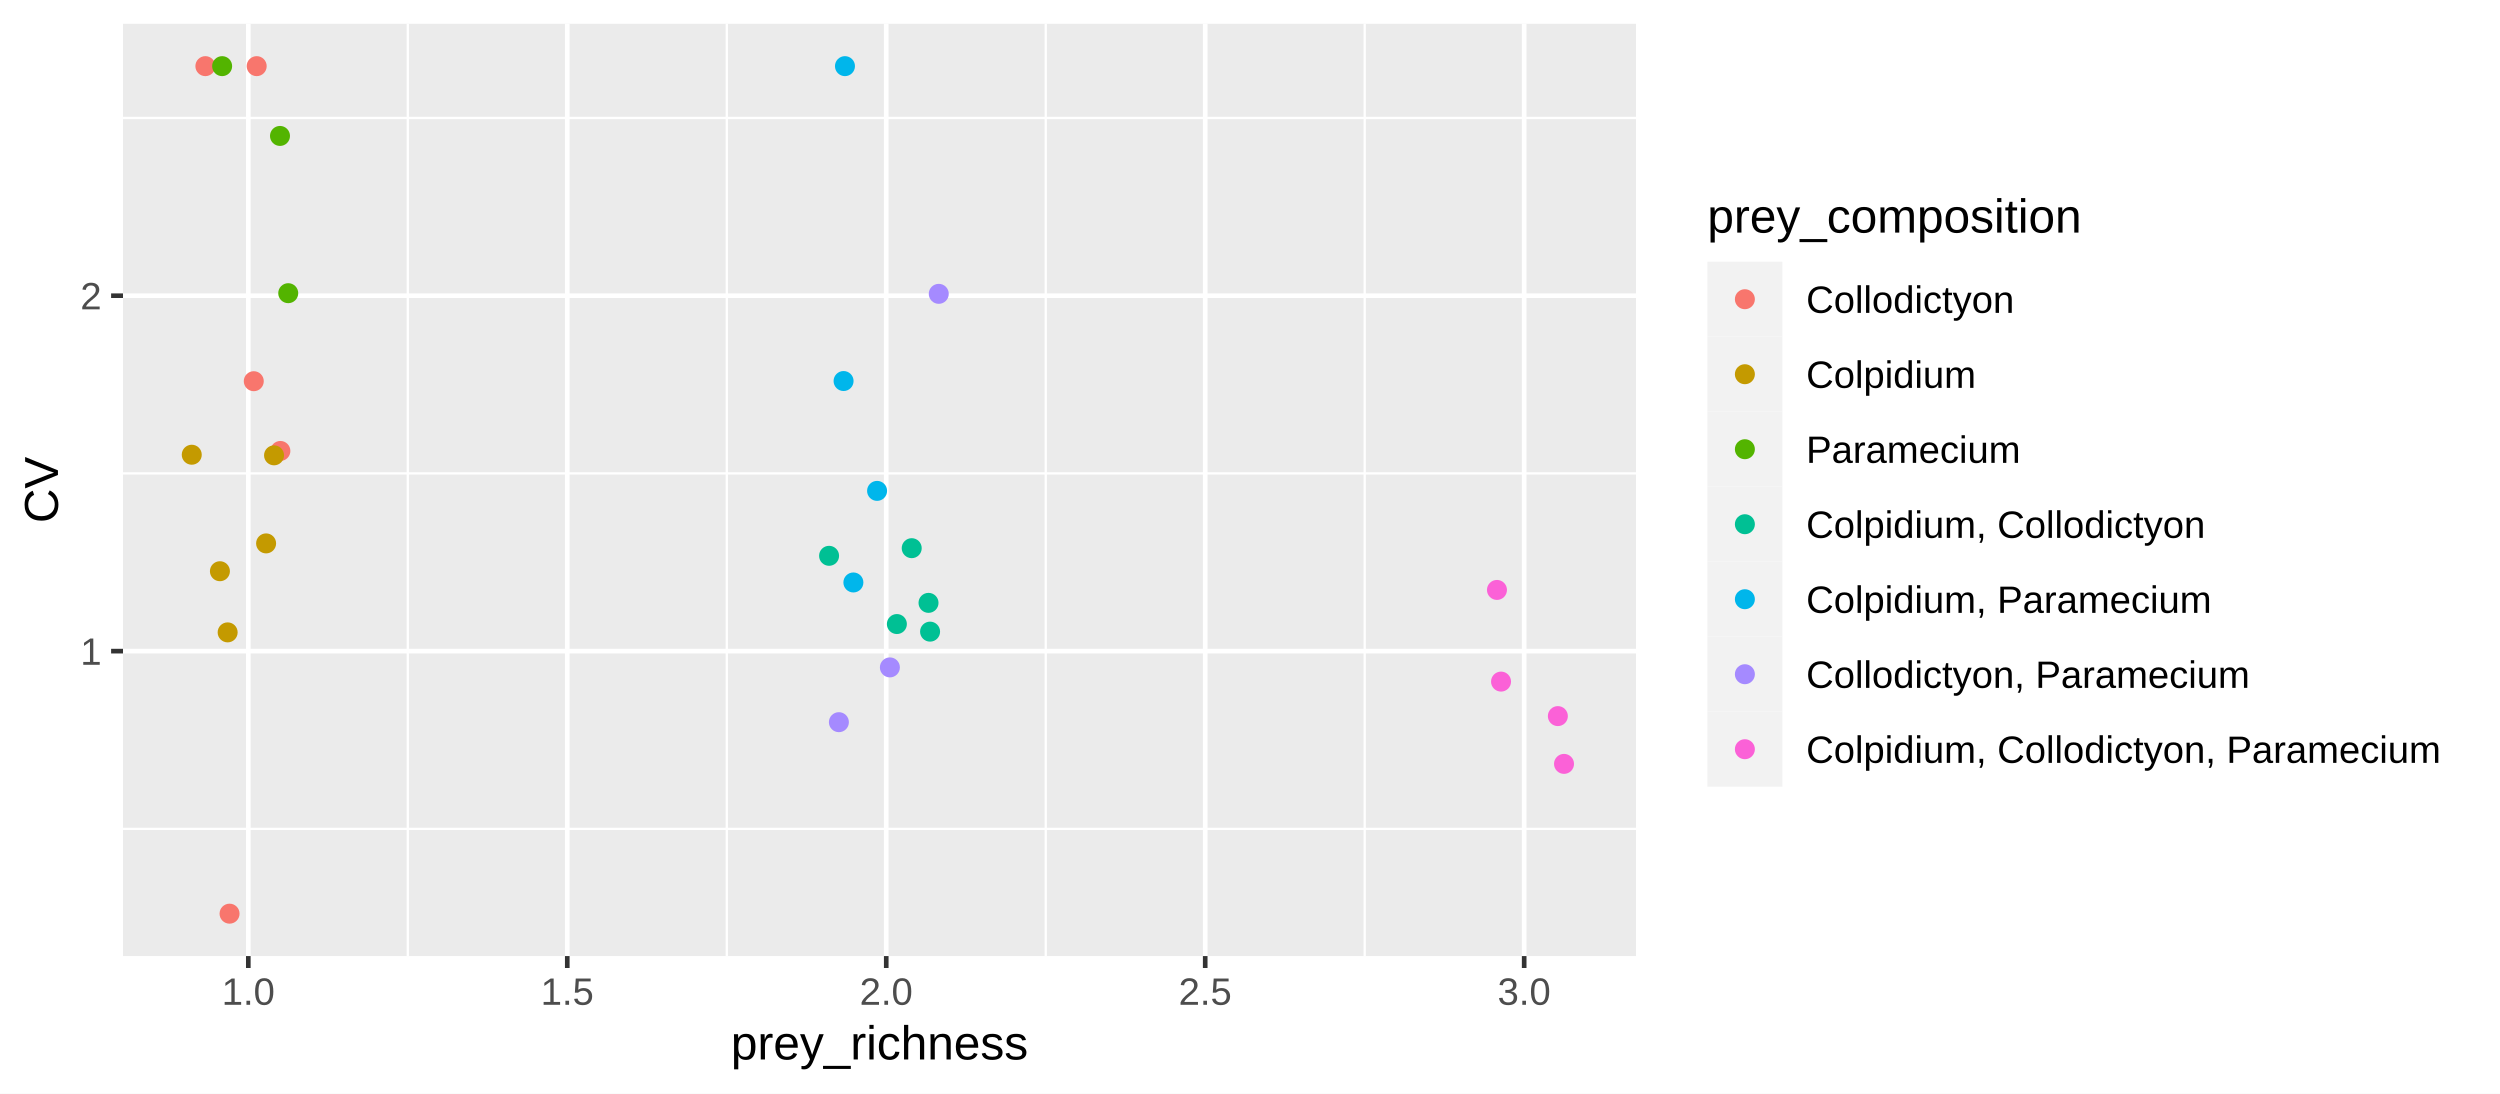
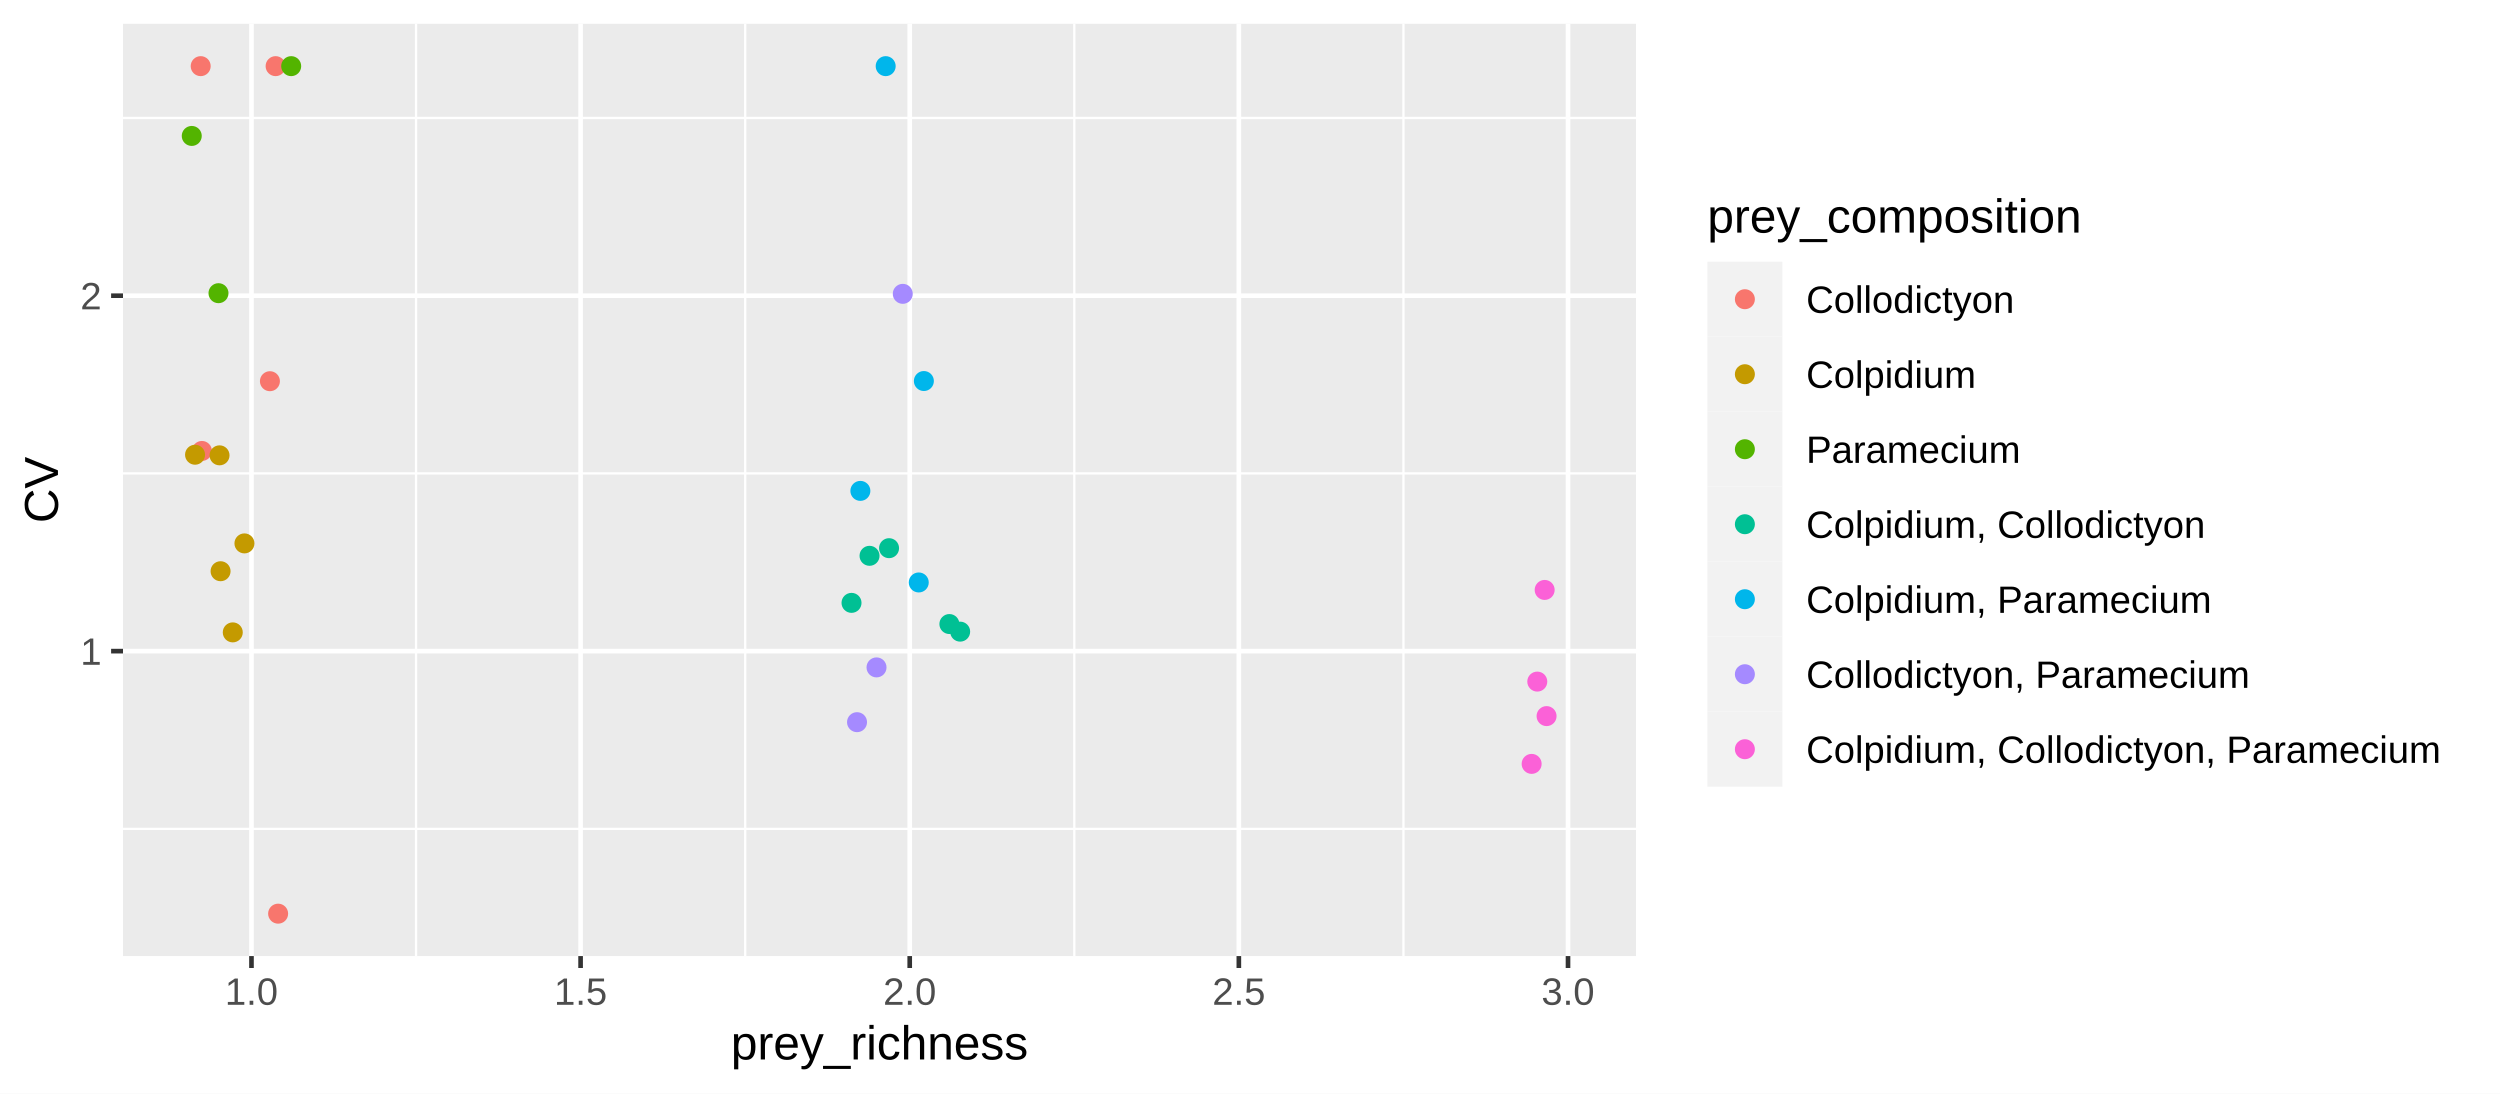
<svg xmlns="http://www.w3.org/2000/svg" viewBox="0 0 576.00 252.00">
  <defs>
    <style type="text/css">
    line, polyline, polygon, path, rect, circle {
      fill: none;
      stroke: #000000;
      stroke-linecap: round;
      stroke-linejoin: round;
      stroke-miterlimit: 10.00;
    }
  </style>
  </defs>
  <rect width="100%" height="100%" style="stroke: none; fill: #FFFFFF;" />
  <rect x="0" y="0.00" width="576.00" height="252.00" style="stroke-width: 1.07; stroke: none;" />
  <defs>
    <clipPath id="cpMjguMzR8Mzc2Ljk0fDIyMC4yOHw1LjQ4">
      <rect x="28.34" y="5.48" width="348.60" height="214.80" />
    </clipPath>
  </defs>
  <rect x="28.34" y="5.48" width="348.60" height="214.80" style="stroke-width: 1.07; stroke: none; fill: #EBEBEB;" clip-path="url(#cpMjguMzR8Mzc2Ljk0fDIyMC4yOHw1LjQ4)" />
  <polyline points="28.34,190.97 376.94,190.97 " style="stroke-width: 0.53; stroke: #FFFFFF; stroke-linecap: butt;" clip-path="url(#cpMjguMzR8Mzc2Ljk0fDIyMC4yOHw1LjQ4)" />
  <polyline points="28.34,109.07 376.94,109.07 " style="stroke-width: 0.53; stroke: #FFFFFF; stroke-linecap: butt;" clip-path="url(#cpMjguMzR8Mzc2Ljk0fDIyMC4yOHw1LjQ4)" />
  <polyline points="28.34,27.18 376.94,27.18 " style="stroke-width: 0.53; stroke: #FFFFFF; stroke-linecap: butt;" clip-path="url(#cpMjguMzR8Mzc2Ljk0fDIyMC4yOHw1LjQ4)" />
-   <polyline points="93.96,220.28 93.96,5.48 " style="stroke-width: 0.53; stroke: #FFFFFF; stroke-linecap: butt;" clip-path="url(#cpMjguMzR8Mzc2Ljk0fDIyMC4yOHw1LjQ4)" />
-   <polyline points="167.45,220.28 167.45,5.48 " style="stroke-width: 0.53; stroke: #FFFFFF; stroke-linecap: butt;" clip-path="url(#cpMjguMzR8Mzc2Ljk0fDIyMC4yOHw1LjQ4)" />
-   <polyline points="240.94,220.28 240.94,5.48 " style="stroke-width: 0.53; stroke: #FFFFFF; stroke-linecap: butt;" clip-path="url(#cpMjguMzR8Mzc2Ljk0fDIyMC4yOHw1LjQ4)" />
-   <polyline points="314.43,220.28 314.43,5.48 " style="stroke-width: 0.53; stroke: #FFFFFF; stroke-linecap: butt;" clip-path="url(#cpMjguMzR8Mzc2Ljk0fDIyMC4yOHw1LjQ4)" />
+   <polyline points="95.86,220.28 95.86,5.48 " style="stroke-width: 0.53; stroke: #FFFFFF; stroke-linecap: butt;" clip-path="url(#cpMjguMzR8Mzc2Ljk0fDIyMC4yOHw1LjQ4)" />
+   <polyline points="171.69,220.28 171.69,5.48 " style="stroke-width: 0.53; stroke: #FFFFFF; stroke-linecap: butt;" clip-path="url(#cpMjguMzR8Mzc2Ljk0fDIyMC4yOHw1LjQ4)" />
+   <polyline points="247.52,220.28 247.52,5.48 " style="stroke-width: 0.53; stroke: #FFFFFF; stroke-linecap: butt;" clip-path="url(#cpMjguMzR8Mzc2Ljk0fDIyMC4yOHw1LjQ4)" />
+   <polyline points="323.35,220.28 323.35,5.48 " style="stroke-width: 0.53; stroke: #FFFFFF; stroke-linecap: butt;" clip-path="url(#cpMjguMzR8Mzc2Ljk0fDIyMC4yOHw1LjQ4)" />
  <polyline points="28.34,150.02 376.94,150.02 " style="stroke-width: 1.07; stroke: #FFFFFF; stroke-linecap: butt;" clip-path="url(#cpMjguMzR8Mzc2Ljk0fDIyMC4yOHw1LjQ4)" />
  <polyline points="28.34,68.13 376.94,68.13 " style="stroke-width: 1.07; stroke: #FFFFFF; stroke-linecap: butt;" clip-path="url(#cpMjguMzR8Mzc2Ljk0fDIyMC4yOHw1LjQ4)" />
-   <polyline points="57.21,220.28 57.21,5.48 " style="stroke-width: 1.07; stroke: #FFFFFF; stroke-linecap: butt;" clip-path="url(#cpMjguMzR8Mzc2Ljk0fDIyMC4yOHw1LjQ4)" />
-   <polyline points="130.70,220.28 130.70,5.48 " style="stroke-width: 1.07; stroke: #FFFFFF; stroke-linecap: butt;" clip-path="url(#cpMjguMzR8Mzc2Ljk0fDIyMC4yOHw1LjQ4)" />
-   <polyline points="204.19,220.28 204.19,5.48 " style="stroke-width: 1.07; stroke: #FFFFFF; stroke-linecap: butt;" clip-path="url(#cpMjguMzR8Mzc2Ljk0fDIyMC4yOHw1LjQ4)" />
-   <polyline points="277.68,220.28 277.68,5.48 " style="stroke-width: 1.07; stroke: #FFFFFF; stroke-linecap: butt;" clip-path="url(#cpMjguMzR8Mzc2Ljk0fDIyMC4yOHw1LjQ4)" />
-   <polyline points="351.17,220.28 351.17,5.48 " style="stroke-width: 1.07; stroke: #FFFFFF; stroke-linecap: butt;" clip-path="url(#cpMjguMzR8Mzc2Ljk0fDIyMC4yOHw1LjQ4)" />
-   <circle cx="64.60" cy="103.90" r="1.95" style="stroke-width: 0.71; stroke: #F8766D; fill: #F8766D;" clip-path="url(#cpMjguMzR8Mzc2Ljk0fDIyMC4yOHw1LjQ4)" />
-   <circle cx="58.47" cy="87.83" r="1.95" style="stroke-width: 0.71; stroke: #F8766D; fill: #F8766D;" clip-path="url(#cpMjguMzR8Mzc2Ljk0fDIyMC4yOHw1LjQ4)" />
-   <circle cx="47.32" cy="15.24" r="1.95" style="stroke-width: 0.71; stroke: #F8766D; fill: #F8766D;" clip-path="url(#cpMjguMzR8Mzc2Ljk0fDIyMC4yOHw1LjQ4)" />
-   <circle cx="59.14" cy="15.24" r="1.95" style="stroke-width: 0.71; stroke: #F8766D; fill: #F8766D;" clip-path="url(#cpMjguMzR8Mzc2Ljk0fDIyMC4yOHw1LjQ4)" />
-   <circle cx="52.89" cy="210.51" r="1.95" style="stroke-width: 0.71; stroke: #F8766D; fill: #F8766D;" clip-path="url(#cpMjguMzR8Mzc2Ljk0fDIyMC4yOHw1LjQ4)" />
-   <circle cx="50.67" cy="131.61" r="1.95" style="stroke-width: 0.71; stroke: #C49A00; fill: #C49A00;" clip-path="url(#cpMjguMzR8Mzc2Ljk0fDIyMC4yOHw1LjQ4)" />
-   <circle cx="52.45" cy="145.70" r="1.95" style="stroke-width: 0.71; stroke: #C49A00; fill: #C49A00;" clip-path="url(#cpMjguMzR8Mzc2Ljk0fDIyMC4yOHw1LjQ4)" />
-   <circle cx="63.14" cy="104.91" r="1.95" style="stroke-width: 0.71; stroke: #C49A00; fill: #C49A00;" clip-path="url(#cpMjguMzR8Mzc2Ljk0fDIyMC4yOHw1LjQ4)" />
-   <circle cx="44.18" cy="104.77" r="1.95" style="stroke-width: 0.71; stroke: #C49A00; fill: #C49A00;" clip-path="url(#cpMjguMzR8Mzc2Ljk0fDIyMC4yOHw1LjQ4)" />
-   <circle cx="61.31" cy="125.20" r="1.95" style="stroke-width: 0.71; stroke: #C49A00; fill: #C49A00;" clip-path="url(#cpMjguMzR8Mzc2Ljk0fDIyMC4yOHw1LjQ4)" />
-   <circle cx="64.51" cy="31.32" r="1.95" style="stroke-width: 0.71; stroke: #53B400; fill: #53B400;" clip-path="url(#cpMjguMzR8Mzc2Ljk0fDIyMC4yOHw1LjQ4)" />
-   <circle cx="51.18" cy="15.24" r="1.95" style="stroke-width: 0.71; stroke: #53B400; fill: #53B400;" clip-path="url(#cpMjguMzR8Mzc2Ljk0fDIyMC4yOHw1LjQ4)" />
-   <circle cx="66.41" cy="67.55" r="1.95" style="stroke-width: 0.71; stroke: #53B400; fill: #53B400;" clip-path="url(#cpMjguMzR8Mzc2Ljk0fDIyMC4yOHw1LjQ4)" />
-   <circle cx="213.93" cy="138.90" r="1.95" style="stroke-width: 0.71; stroke: #00C094; fill: #00C094;" clip-path="url(#cpMjguMzR8Mzc2Ljk0fDIyMC4yOHw1LjQ4)" />
-   <circle cx="214.29" cy="145.53" r="1.95" style="stroke-width: 0.71; stroke: #00C094; fill: #00C094;" clip-path="url(#cpMjguMzR8Mzc2Ljk0fDIyMC4yOHw1LjQ4)" />
-   <circle cx="206.64" cy="143.78" r="1.95" style="stroke-width: 0.71; stroke: #00C094; fill: #00C094;" clip-path="url(#cpMjguMzR8Mzc2Ljk0fDIyMC4yOHw1LjQ4)" />
-   <circle cx="210.06" cy="126.30" r="1.95" style="stroke-width: 0.71; stroke: #00C094; fill: #00C094;" clip-path="url(#cpMjguMzR8Mzc2Ljk0fDIyMC4yOHw1LjQ4)" />
-   <circle cx="191.02" cy="128.06" r="1.95" style="stroke-width: 0.71; stroke: #00C094; fill: #00C094;" clip-path="url(#cpMjguMzR8Mzc2Ljk0fDIyMC4yOHw1LjQ4)" />
-   <circle cx="202.08" cy="113.10" r="1.95" style="stroke-width: 0.71; stroke: #00B6EB; fill: #00B6EB;" clip-path="url(#cpMjguMzR8Mzc2Ljk0fDIyMC4yOHw1LjQ4)" />
-   <circle cx="194.36" cy="87.79" r="1.95" style="stroke-width: 0.71; stroke: #00B6EB; fill: #00B6EB;" clip-path="url(#cpMjguMzR8Mzc2Ljk0fDIyMC4yOHw1LjQ4)" />
-   <circle cx="194.68" cy="15.24" r="1.95" style="stroke-width: 0.71; stroke: #00B6EB; fill: #00B6EB;" clip-path="url(#cpMjguMzR8Mzc2Ljk0fDIyMC4yOHw1LjQ4)" />
-   <circle cx="196.62" cy="134.20" r="1.95" style="stroke-width: 0.71; stroke: #00B6EB; fill: #00B6EB;" clip-path="url(#cpMjguMzR8Mzc2Ljk0fDIyMC4yOHw1LjQ4)" />
-   <circle cx="205.03" cy="153.77" r="1.95" style="stroke-width: 0.71; stroke: #A58AFF; fill: #A58AFF;" clip-path="url(#cpMjguMzR8Mzc2Ljk0fDIyMC4yOHw1LjQ4)" />
-   <circle cx="193.28" cy="166.39" r="1.95" style="stroke-width: 0.71; stroke: #A58AFF; fill: #A58AFF;" clip-path="url(#cpMjguMzR8Mzc2Ljk0fDIyMC4yOHw1LjQ4)" />
-   <circle cx="216.29" cy="67.70" r="1.95" style="stroke-width: 0.71; stroke: #A58AFF; fill: #A58AFF;" clip-path="url(#cpMjguMzR8Mzc2Ljk0fDIyMC4yOHw1LjQ4)" />
-   <circle cx="344.90" cy="135.92" r="1.95" style="stroke-width: 0.71; stroke: #FB61D7; fill: #FB61D7;" clip-path="url(#cpMjguMzR8Mzc2Ljk0fDIyMC4yOHw1LjQ4)" />
-   <circle cx="358.93" cy="164.99" r="1.95" style="stroke-width: 0.71; stroke: #FB61D7; fill: #FB61D7;" clip-path="url(#cpMjguMzR8Mzc2Ljk0fDIyMC4yOHw1LjQ4)" />
-   <circle cx="345.84" cy="157.04" r="1.95" style="stroke-width: 0.71; stroke: #FB61D7; fill: #FB61D7;" clip-path="url(#cpMjguMzR8Mzc2Ljk0fDIyMC4yOHw1LjQ4)" />
-   <circle cx="360.35" cy="176.00" r="1.95" style="stroke-width: 0.71; stroke: #FB61D7; fill: #FB61D7;" clip-path="url(#cpMjguMzR8Mzc2Ljk0fDIyMC4yOHw1LjQ4)" />
+   <polyline points="57.94,220.28 57.94,5.48 " style="stroke-width: 1.07; stroke: #FFFFFF; stroke-linecap: butt;" clip-path="url(#cpMjguMzR8Mzc2Ljk0fDIyMC4yOHw1LjQ4)" />
+   <polyline points="133.77,220.28 133.77,5.48 " style="stroke-width: 1.07; stroke: #FFFFFF; stroke-linecap: butt;" clip-path="url(#cpMjguMzR8Mzc2Ljk0fDIyMC4yOHw1LjQ4)" />
+   <polyline points="209.60,220.28 209.60,5.48 " style="stroke-width: 1.07; stroke: #FFFFFF; stroke-linecap: butt;" clip-path="url(#cpMjguMzR8Mzc2Ljk0fDIyMC4yOHw1LjQ4)" />
+   <polyline points="285.43,220.28 285.43,5.48 " style="stroke-width: 1.07; stroke: #FFFFFF; stroke-linecap: butt;" clip-path="url(#cpMjguMzR8Mzc2Ljk0fDIyMC4yOHw1LjQ4)" />
+   <polyline points="361.27,220.28 361.27,5.48 " style="stroke-width: 1.07; stroke: #FFFFFF; stroke-linecap: butt;" clip-path="url(#cpMjguMzR8Mzc2Ljk0fDIyMC4yOHw1LjQ4)" />
+   <circle cx="46.52" cy="103.90" r="1.95" style="stroke-width: 0.71; stroke: #F8766D; fill: #F8766D;" clip-path="url(#cpMjguMzR8Mzc2Ljk0fDIyMC4yOHw1LjQ4)" />
+   <circle cx="62.19" cy="87.83" r="1.95" style="stroke-width: 0.71; stroke: #F8766D; fill: #F8766D;" clip-path="url(#cpMjguMzR8Mzc2Ljk0fDIyMC4yOHw1LjQ4)" />
+   <circle cx="63.50" cy="15.24" r="1.95" style="stroke-width: 0.71; stroke: #F8766D; fill: #F8766D;" clip-path="url(#cpMjguMzR8Mzc2Ljk0fDIyMC4yOHw1LjQ4)" />
+   <circle cx="46.24" cy="15.24" r="1.95" style="stroke-width: 0.71; stroke: #F8766D; fill: #F8766D;" clip-path="url(#cpMjguMzR8Mzc2Ljk0fDIyMC4yOHw1LjQ4)" />
+   <circle cx="64.08" cy="210.51" r="1.95" style="stroke-width: 0.71; stroke: #F8766D; fill: #F8766D;" clip-path="url(#cpMjguMzR8Mzc2Ljk0fDIyMC4yOHw1LjQ4)" />
+   <circle cx="50.82" cy="131.61" r="1.95" style="stroke-width: 0.71; stroke: #C49A00; fill: #C49A00;" clip-path="url(#cpMjguMzR8Mzc2Ljk0fDIyMC4yOHw1LjQ4)" />
+   <circle cx="53.63" cy="145.70" r="1.95" style="stroke-width: 0.71; stroke: #C49A00; fill: #C49A00;" clip-path="url(#cpMjguMzR8Mzc2Ljk0fDIyMC4yOHw1LjQ4)" />
+   <circle cx="50.58" cy="104.91" r="1.95" style="stroke-width: 0.71; stroke: #C49A00; fill: #C49A00;" clip-path="url(#cpMjguMzR8Mzc2Ljk0fDIyMC4yOHw1LjQ4)" />
+   <circle cx="44.94" cy="104.77" r="1.95" style="stroke-width: 0.71; stroke: #C49A00; fill: #C49A00;" clip-path="url(#cpMjguMzR8Mzc2Ljk0fDIyMC4yOHw1LjQ4)" />
+   <circle cx="56.32" cy="125.20" r="1.95" style="stroke-width: 0.71; stroke: #C49A00; fill: #C49A00;" clip-path="url(#cpMjguMzR8Mzc2Ljk0fDIyMC4yOHw1LjQ4)" />
+   <circle cx="44.18" cy="31.32" r="1.95" style="stroke-width: 0.71; stroke: #53B400; fill: #53B400;" clip-path="url(#cpMjguMzR8Mzc2Ljk0fDIyMC4yOHw1LjQ4)" />
+   <circle cx="67.09" cy="15.24" r="1.95" style="stroke-width: 0.71; stroke: #53B400; fill: #53B400;" clip-path="url(#cpMjguMzR8Mzc2Ljk0fDIyMC4yOHw1LjQ4)" />
+   <circle cx="50.34" cy="67.55" r="1.95" style="stroke-width: 0.71; stroke: #53B400; fill: #53B400;" clip-path="url(#cpMjguMzR8Mzc2Ljk0fDIyMC4yOHw1LjQ4)" />
+   <circle cx="196.19" cy="138.90" r="1.95" style="stroke-width: 0.71; stroke: #00C094; fill: #00C094;" clip-path="url(#cpMjguMzR8Mzc2Ljk0fDIyMC4yOHw1LjQ4)" />
+   <circle cx="221.22" cy="145.53" r="1.95" style="stroke-width: 0.71; stroke: #00C094; fill: #00C094;" clip-path="url(#cpMjguMzR8Mzc2Ljk0fDIyMC4yOHw1LjQ4)" />
+   <circle cx="218.74" cy="143.78" r="1.95" style="stroke-width: 0.71; stroke: #00C094; fill: #00C094;" clip-path="url(#cpMjguMzR8Mzc2Ljk0fDIyMC4yOHw1LjQ4)" />
+   <circle cx="204.84" cy="126.30" r="1.95" style="stroke-width: 0.71; stroke: #00C094; fill: #00C094;" clip-path="url(#cpMjguMzR8Mzc2Ljk0fDIyMC4yOHw1LjQ4)" />
+   <circle cx="200.34" cy="128.06" r="1.95" style="stroke-width: 0.71; stroke: #00C094; fill: #00C094;" clip-path="url(#cpMjguMzR8Mzc2Ljk0fDIyMC4yOHw1LjQ4)" />
+   <circle cx="198.23" cy="113.10" r="1.95" style="stroke-width: 0.71; stroke: #00B6EB; fill: #00B6EB;" clip-path="url(#cpMjguMzR8Mzc2Ljk0fDIyMC4yOHw1LjQ4)" />
+   <circle cx="212.86" cy="87.79" r="1.95" style="stroke-width: 0.71; stroke: #00B6EB; fill: #00B6EB;" clip-path="url(#cpMjguMzR8Mzc2Ljk0fDIyMC4yOHw1LjQ4)" />
+   <circle cx="204.06" cy="15.24" r="1.95" style="stroke-width: 0.71; stroke: #00B6EB; fill: #00B6EB;" clip-path="url(#cpMjguMzR8Mzc2Ljk0fDIyMC4yOHw1LjQ4)" />
+   <circle cx="211.68" cy="134.20" r="1.95" style="stroke-width: 0.71; stroke: #00B6EB; fill: #00B6EB;" clip-path="url(#cpMjguMzR8Mzc2Ljk0fDIyMC4yOHw1LjQ4)" />
+   <circle cx="201.95" cy="153.77" r="1.95" style="stroke-width: 0.71; stroke: #A58AFF; fill: #A58AFF;" clip-path="url(#cpMjguMzR8Mzc2Ljk0fDIyMC4yOHw1LjQ4)" />
+   <circle cx="197.46" cy="166.39" r="1.95" style="stroke-width: 0.71; stroke: #A58AFF; fill: #A58AFF;" clip-path="url(#cpMjguMzR8Mzc2Ljk0fDIyMC4yOHw1LjQ4)" />
+   <circle cx="208.00" cy="67.70" r="1.95" style="stroke-width: 0.71; stroke: #A58AFF; fill: #A58AFF;" clip-path="url(#cpMjguMzR8Mzc2Ljk0fDIyMC4yOHw1LjQ4)" />
+   <circle cx="355.89" cy="135.92" r="1.95" style="stroke-width: 0.71; stroke: #FB61D7; fill: #FB61D7;" clip-path="url(#cpMjguMzR8Mzc2Ljk0fDIyMC4yOHw1LjQ4)" />
+   <circle cx="356.33" cy="164.99" r="1.95" style="stroke-width: 0.71; stroke: #FB61D7; fill: #FB61D7;" clip-path="url(#cpMjguMzR8Mzc2Ljk0fDIyMC4yOHw1LjQ4)" />
+   <circle cx="354.19" cy="157.04" r="1.95" style="stroke-width: 0.71; stroke: #FB61D7; fill: #FB61D7;" clip-path="url(#cpMjguMzR8Mzc2Ljk0fDIyMC4yOHw1LjQ4)" />
+   <circle cx="352.89" cy="176.00" r="1.95" style="stroke-width: 0.71; stroke: #FB61D7; fill: #FB61D7;" clip-path="url(#cpMjguMzR8Mzc2Ljk0fDIyMC4yOHw1LjQ4)" />
  <defs>
    <clipPath id="cpMC4wMHw1NzYuMDB8MjUyLjAwfDAuMDA=">
      <rect x="0.00" y="0.00" width="576.00" height="252.00" />
    </clipPath>
  </defs>
  <g clip-path="url(#cpMC4wMHw1NzYuMDB8MjUyLjAwfDAuMDA=)">
    <text x="18.51" y="153.17" style="font-size: 8.80px; fill: #4D4D4D; font-family: Arial;" textLength="4.89px" lengthAdjust="spacingAndGlyphs">1</text>
  </g>
  <g clip-path="url(#cpMC4wMHw1NzYuMDB8MjUyLjAwfDAuMDA=)">
    <text x="18.51" y="71.28" style="font-size: 8.80px; fill: #4D4D4D; font-family: Arial;" textLength="4.89px" lengthAdjust="spacingAndGlyphs">2</text>
  </g>
  <polyline points="25.60,150.02 28.34,150.02 " style="stroke-width: 1.07; stroke: #333333; stroke-linecap: butt;" clip-path="url(#cpMC4wMHw1NzYuMDB8MjUyLjAwfDAuMDA=)" />
  <polyline points="25.60,68.13 28.34,68.13 " style="stroke-width: 1.07; stroke: #333333; stroke-linecap: butt;" clip-path="url(#cpMC4wMHw1NzYuMDB8MjUyLjAwfDAuMDA=)" />
-   <polyline points="57.21,223.02 57.21,220.28 " style="stroke-width: 1.07; stroke: #333333; stroke-linecap: butt;" clip-path="url(#cpMC4wMHw1NzYuMDB8MjUyLjAwfDAuMDA=)" />
-   <polyline points="130.70,223.02 130.70,220.28 " style="stroke-width: 1.07; stroke: #333333; stroke-linecap: butt;" clip-path="url(#cpMC4wMHw1NzYuMDB8MjUyLjAwfDAuMDA=)" />
-   <polyline points="204.19,223.02 204.19,220.28 " style="stroke-width: 1.07; stroke: #333333; stroke-linecap: butt;" clip-path="url(#cpMC4wMHw1NzYuMDB8MjUyLjAwfDAuMDA=)" />
-   <polyline points="277.68,223.02 277.68,220.28 " style="stroke-width: 1.07; stroke: #333333; stroke-linecap: butt;" clip-path="url(#cpMC4wMHw1NzYuMDB8MjUyLjAwfDAuMDA=)" />
-   <polyline points="351.17,223.02 351.17,220.28 " style="stroke-width: 1.07; stroke: #333333; stroke-linecap: butt;" clip-path="url(#cpMC4wMHw1NzYuMDB8MjUyLjAwfDAuMDA=)" />
+   <polyline points="57.94,223.02 57.94,220.28 " style="stroke-width: 1.07; stroke: #333333; stroke-linecap: butt;" clip-path="url(#cpMC4wMHw1NzYuMDB8MjUyLjAwfDAuMDA=)" />
+   <polyline points="133.77,223.02 133.77,220.28 " style="stroke-width: 1.07; stroke: #333333; stroke-linecap: butt;" clip-path="url(#cpMC4wMHw1NzYuMDB8MjUyLjAwfDAuMDA=)" />
+   <polyline points="209.60,223.02 209.60,220.28 " style="stroke-width: 1.07; stroke: #333333; stroke-linecap: butt;" clip-path="url(#cpMC4wMHw1NzYuMDB8MjUyLjAwfDAuMDA=)" />
+   <polyline points="285.43,223.02 285.43,220.28 " style="stroke-width: 1.07; stroke: #333333; stroke-linecap: butt;" clip-path="url(#cpMC4wMHw1NzYuMDB8MjUyLjAwfDAuMDA=)" />
+   <polyline points="361.27,223.02 361.27,220.28 " style="stroke-width: 1.07; stroke: #333333; stroke-linecap: butt;" clip-path="url(#cpMC4wMHw1NzYuMDB8MjUyLjAwfDAuMDA=)" />
  <g clip-path="url(#cpMC4wMHw1NzYuMDB8MjUyLjAwfDAuMDA=)">
-     <text x="51.09" y="231.51" style="font-size: 8.80px; fill: #4D4D4D; font-family: Arial;" textLength="12.23px" lengthAdjust="spacingAndGlyphs">1.0</text>
+     <text x="51.82" y="231.51" style="font-size: 8.80px; fill: #4D4D4D; font-family: Arial;" textLength="12.23px" lengthAdjust="spacingAndGlyphs">1.0</text>
  </g>
  <g clip-path="url(#cpMC4wMHw1NzYuMDB8MjUyLjAwfDAuMDA=)">
-     <text x="124.58" y="231.51" style="font-size: 8.80px; fill: #4D4D4D; font-family: Arial;" textLength="12.23px" lengthAdjust="spacingAndGlyphs">1.5</text>
+     <text x="127.66" y="231.51" style="font-size: 8.80px; fill: #4D4D4D; font-family: Arial;" textLength="12.23px" lengthAdjust="spacingAndGlyphs">1.5</text>
  </g>
  <g clip-path="url(#cpMC4wMHw1NzYuMDB8MjUyLjAwfDAuMDA=)">
-     <text x="198.07" y="231.51" style="font-size: 8.80px; fill: #4D4D4D; font-family: Arial;" textLength="12.23px" lengthAdjust="spacingAndGlyphs">2.0</text>
+     <text x="203.49" y="231.51" style="font-size: 8.80px; fill: #4D4D4D; font-family: Arial;" textLength="12.23px" lengthAdjust="spacingAndGlyphs">2.0</text>
  </g>
  <g clip-path="url(#cpMC4wMHw1NzYuMDB8MjUyLjAwfDAuMDA=)">
-     <text x="271.56" y="231.51" style="font-size: 8.80px; fill: #4D4D4D; font-family: Arial;" textLength="12.23px" lengthAdjust="spacingAndGlyphs">2.5</text>
+     <text x="279.32" y="231.51" style="font-size: 8.80px; fill: #4D4D4D; font-family: Arial;" textLength="12.23px" lengthAdjust="spacingAndGlyphs">2.5</text>
  </g>
  <g clip-path="url(#cpMC4wMHw1NzYuMDB8MjUyLjAwfDAuMDA=)">
-     <text x="345.05" y="231.51" style="font-size: 8.80px; fill: #4D4D4D; font-family: Arial;" textLength="12.23px" lengthAdjust="spacingAndGlyphs">3.0</text>
+     <text x="355.15" y="231.51" style="font-size: 8.80px; fill: #4D4D4D; font-family: Arial;" textLength="12.23px" lengthAdjust="spacingAndGlyphs">3.0</text>
  </g>
  <g clip-path="url(#cpMC4wMHw1NzYuMDB8MjUyLjAwfDAuMDA=)">
    <text x="168.40" y="244.10" style="font-size: 11.00px; font-family: Arial;" textLength="68.48px" lengthAdjust="spacingAndGlyphs">prey_richness</text>
  </g>
  <g clip-path="url(#cpMC4wMHw1NzYuMDB8MjUyLjAwfDAuMDA=)">
    <text transform="translate(13.35,120.52) rotate(-90)" style="font-size: 11.00px; font-family: Arial;" textLength="15.28px" lengthAdjust="spacingAndGlyphs">CV</text>
  </g>
  <rect x="387.90" y="39.02" width="182.62" height="147.72" style="stroke-width: 1.07; stroke: none; fill: #FFFFFF;" clip-path="url(#cpMC4wMHw1NzYuMDB8MjUyLjAwfDAuMDA=)" />
  <g clip-path="url(#cpMC4wMHw1NzYuMDB8MjUyLjAwfDAuMDA=)">
    <text x="393.38" y="53.60" style="font-size: 11.00px; font-family: Arial;" textLength="86.21px" lengthAdjust="spacingAndGlyphs">prey_composition</text>
  </g>
  <rect x="393.38" y="60.30" width="17.28" height="17.28" style="stroke-width: 1.07; stroke: none; fill: #F2F2F2;" clip-path="url(#cpMC4wMHw1NzYuMDB8MjUyLjAwfDAuMDA=)" />
  <circle cx="402.02" cy="68.94" r="1.95" style="stroke-width: 0.71; stroke: #F8766D; fill: #F8766D;" clip-path="url(#cpMC4wMHw1NzYuMDB8MjUyLjAwfDAuMDA=)" />
  <rect x="393.38" y="77.58" width="17.28" height="17.28" style="stroke-width: 1.07; stroke: none; fill: #F2F2F2;" clip-path="url(#cpMC4wMHw1NzYuMDB8MjUyLjAwfDAuMDA=)" />
  <circle cx="402.02" cy="86.22" r="1.95" style="stroke-width: 0.71; stroke: #C49A00; fill: #C49A00;" clip-path="url(#cpMC4wMHw1NzYuMDB8MjUyLjAwfDAuMDA=)" />
  <rect x="393.38" y="94.86" width="17.28" height="17.28" style="stroke-width: 1.07; stroke: none; fill: #F2F2F2;" clip-path="url(#cpMC4wMHw1NzYuMDB8MjUyLjAwfDAuMDA=)" />
  <circle cx="402.02" cy="103.50" r="1.95" style="stroke-width: 0.71; stroke: #53B400; fill: #53B400;" clip-path="url(#cpMC4wMHw1NzYuMDB8MjUyLjAwfDAuMDA=)" />
  <rect x="393.38" y="112.14" width="17.28" height="17.28" style="stroke-width: 1.07; stroke: none; fill: #F2F2F2;" clip-path="url(#cpMC4wMHw1NzYuMDB8MjUyLjAwfDAuMDA=)" />
  <circle cx="402.02" cy="120.78" r="1.95" style="stroke-width: 0.71; stroke: #00C094; fill: #00C094;" clip-path="url(#cpMC4wMHw1NzYuMDB8MjUyLjAwfDAuMDA=)" />
  <rect x="393.38" y="129.42" width="17.28" height="17.28" style="stroke-width: 1.07; stroke: none; fill: #F2F2F2;" clip-path="url(#cpMC4wMHw1NzYuMDB8MjUyLjAwfDAuMDA=)" />
  <circle cx="402.02" cy="138.06" r="1.95" style="stroke-width: 0.71; stroke: #00B6EB; fill: #00B6EB;" clip-path="url(#cpMC4wMHw1NzYuMDB8MjUyLjAwfDAuMDA=)" />
  <rect x="393.38" y="146.70" width="17.28" height="17.28" style="stroke-width: 1.07; stroke: none; fill: #F2F2F2;" clip-path="url(#cpMC4wMHw1NzYuMDB8MjUyLjAwfDAuMDA=)" />
  <circle cx="402.02" cy="155.34" r="1.95" style="stroke-width: 0.71; stroke: #A58AFF; fill: #A58AFF;" clip-path="url(#cpMC4wMHw1NzYuMDB8MjUyLjAwfDAuMDA=)" />
  <rect x="393.38" y="163.98" width="17.28" height="17.28" style="stroke-width: 1.07; stroke: none; fill: #F2F2F2;" clip-path="url(#cpMC4wMHw1NzYuMDB8MjUyLjAwfDAuMDA=)" />
  <circle cx="402.02" cy="172.62" r="1.95" style="stroke-width: 0.71; stroke: #FB61D7; fill: #FB61D7;" clip-path="url(#cpMC4wMHw1NzYuMDB8MjUyLjAwfDAuMDA=)" />
  <g clip-path="url(#cpMC4wMHw1NzYuMDB8MjUyLjAwfDAuMDA=)">
    <text x="416.14" y="72.09" style="font-size: 8.80px; font-family: Arial;" textLength="47.94px" lengthAdjust="spacingAndGlyphs">Collodictyon</text>
  </g>
  <g clip-path="url(#cpMC4wMHw1NzYuMDB8MjUyLjAwfDAuMDA=)">
    <text x="416.14" y="89.37" style="font-size: 8.80px; font-family: Arial;" textLength="39.13px" lengthAdjust="spacingAndGlyphs">Colpidium</text>
  </g>
  <g clip-path="url(#cpMC4wMHw1NzYuMDB8MjUyLjAwfDAuMDA=)">
    <text x="416.14" y="106.65" style="font-size: 8.80px; font-family: Arial;" textLength="49.39px" lengthAdjust="spacingAndGlyphs">Paramecium</text>
  </g>
  <g clip-path="url(#cpMC4wMHw1NzYuMDB8MjUyLjAwfDAuMDA=)">
    <text x="416.14" y="123.93" style="font-size: 8.80px; font-family: Arial;" textLength="91.95px" lengthAdjust="spacingAndGlyphs">Colpidium, Collodictyon</text>
  </g>
  <g clip-path="url(#cpMC4wMHw1NzYuMDB8MjUyLjAwfDAuMDA=)">
    <text x="416.14" y="141.21" style="font-size: 8.80px; font-family: Arial;" textLength="93.41px" lengthAdjust="spacingAndGlyphs">Colpidium, Paramecium</text>
  </g>
  <g clip-path="url(#cpMC4wMHw1NzYuMDB8MjUyLjAwfDAuMDA=)">
    <text x="416.14" y="158.49" style="font-size: 8.80px; font-family: Arial;" textLength="102.22px" lengthAdjust="spacingAndGlyphs">Collodictyon, Paramecium</text>
  </g>
  <g clip-path="url(#cpMC4wMHw1NzYuMDB8MjUyLjAwfDAuMDA=)">
    <text x="416.14" y="175.77" style="font-size: 8.80px; font-family: Arial;" textLength="146.24px" lengthAdjust="spacingAndGlyphs">Colpidium, Collodictyon, Paramecium</text>
  </g>
</svg>
